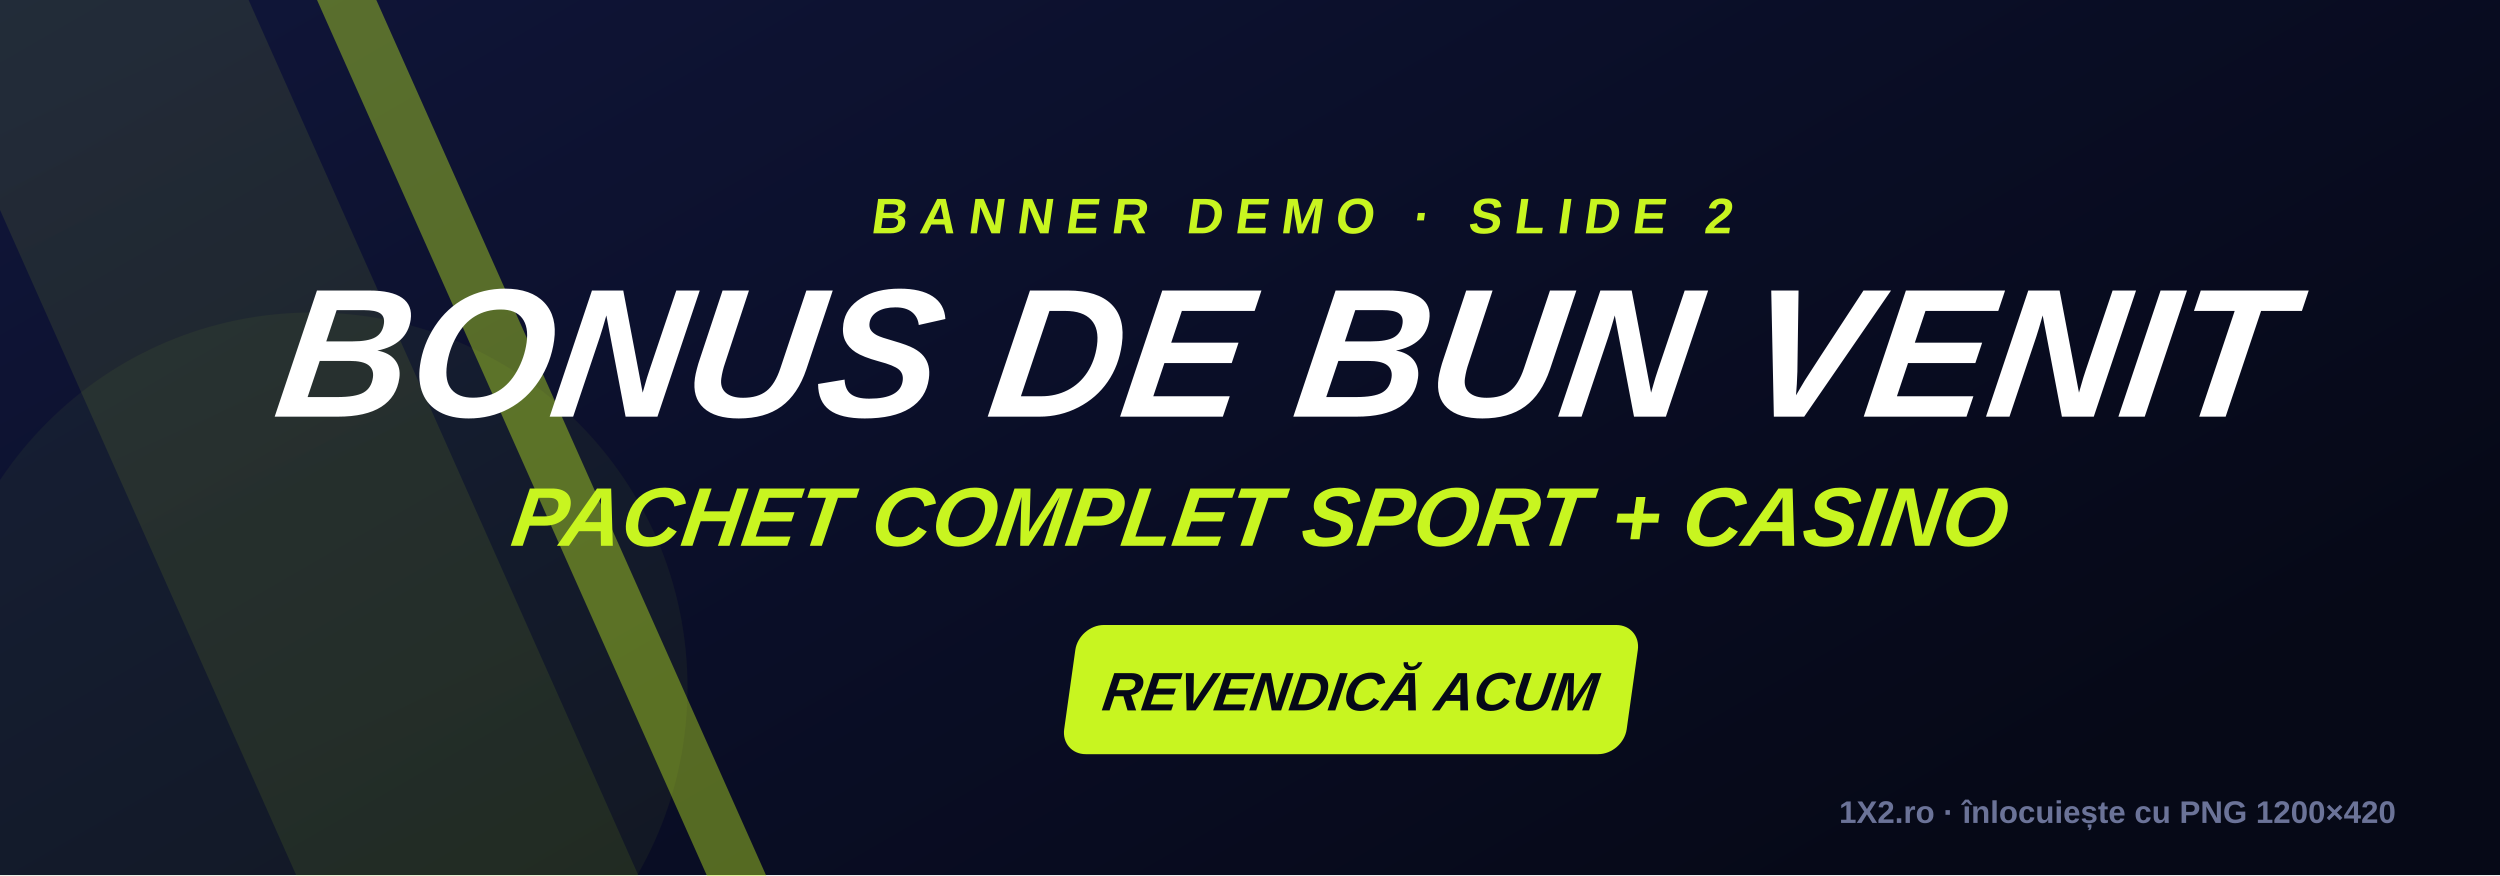
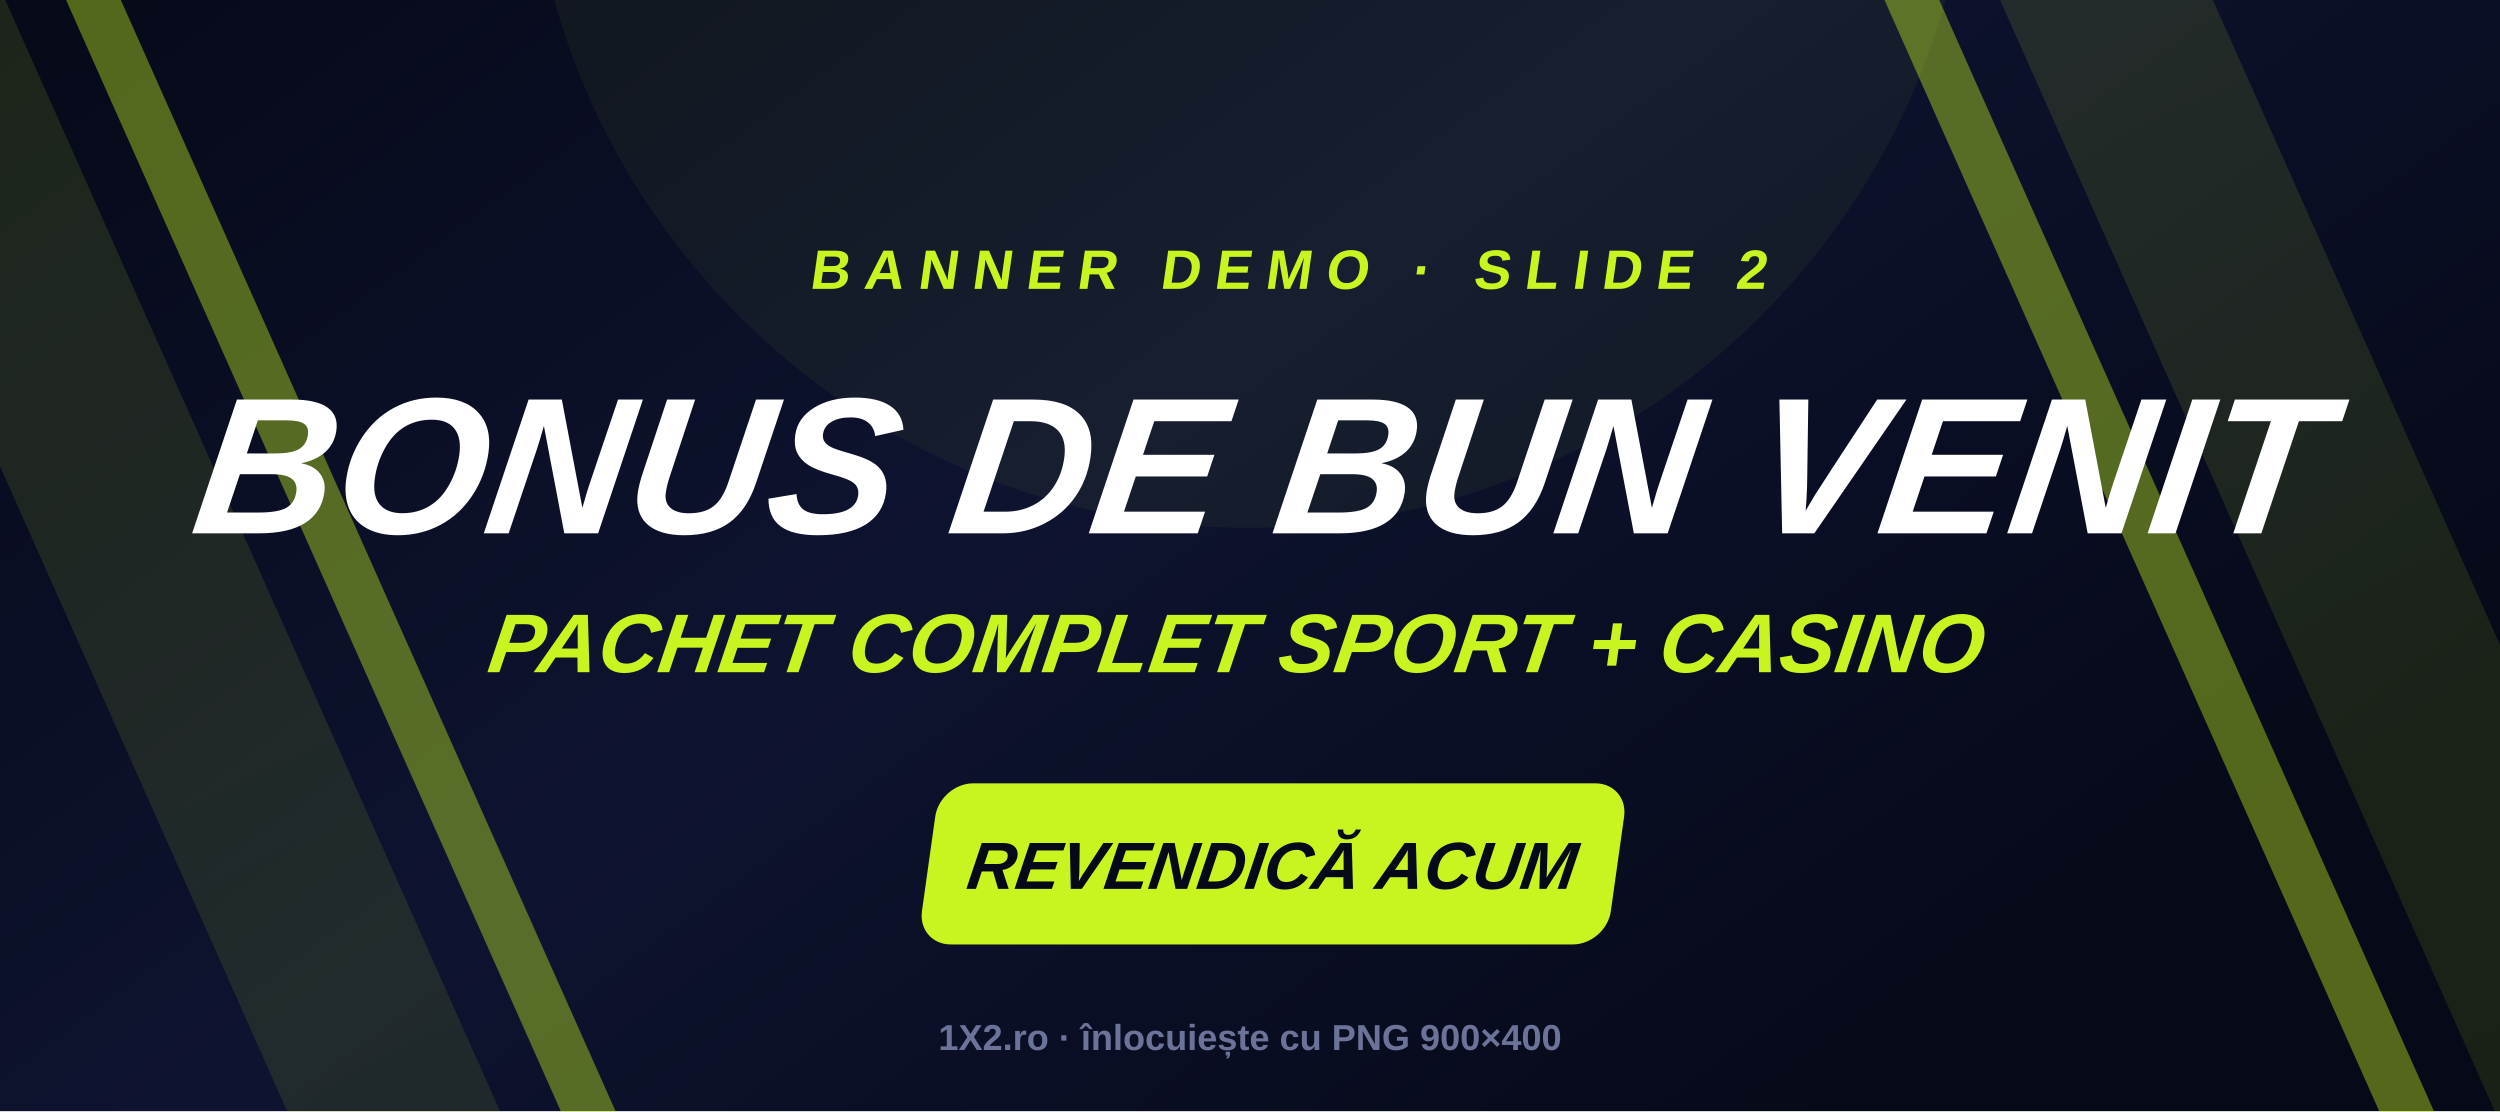
- <svg xmlns="http://www.w3.org/2000/svg" width="1200" height="420" viewBox="0 0 1200 420">
+ <svg xmlns="http://www.w3.org/2000/svg" width="900" height="400" viewBox="0 0 900 400">
  <defs>
    <linearGradient id="bg2" x1="0" y1="0" x2="1" y2="0.6">
-       <stop offset="0" stop-color="#10163A" />
-       <stop offset="0.55" stop-color="#0A0E27" />
+       <stop offset="0" stop-color="#060917" />
+       <stop offset="0.5" stop-color="#0E1330" />
      <stop offset="1" stop-color="#060917" />
    </linearGradient>
    <linearGradient id="lime2" x1="0" y1="0" x2="0" y2="1">
      <stop offset="0" stop-color="#DCFF3D" />
      <stop offset="1" stop-color="#9CC70A" />
    </linearGradient>
  </defs>
-   <rect width="1200" height="420" fill="url(#bg2)" />
-   <g transform="rotate(-24 180 210)">
-     <rect x="60" y="-260" width="150" height="940" fill="url(#lime2)" opacity="0.10" />
-     <rect x="240" y="-260" width="26" height="940" fill="#C8F520" opacity="0.4" />
+   <rect width="900" height="400" fill="url(#bg2)" />
+   <g transform="rotate(-24 80 200)">
+     <rect x="20" y="-240" width="70" height="880" fill="url(#lime2)" opacity="0.12" />
+     <rect x="110" y="-240" width="18" height="880" fill="#C8F520" opacity="0.4" />
  </g>
-   <circle cx="150" cy="330" r="180" fill="#C8F520" opacity="0.05" />
-   <g font-family="Arial, Helvetica, sans-serif" transform="skewX(-8)" text-anchor="middle">
-     <text x="640" y="112" font-size="24" font-weight="700" letter-spacing="6" fill="#C8F520">BANNER DEMO · SLIDE 2</text>
-     <text x="640" y="200" font-size="88" font-weight="900" font-style="italic" fill="#FFFFFF">BONUS DE BUN VENIT</text>
-     <text x="640" y="262" font-size="40" font-weight="800" font-style="italic" fill="#C8F520">PACHET COMPLET SPORT + CASINO</text>
+   <g transform="rotate(-24 820 200)">
+     <rect x="810" y="-240" width="70" height="880" fill="url(#lime2)" opacity="0.12" />
+     <rect x="772" y="-240" width="18" height="880" fill="#C8F520" opacity="0.4" />
  </g>
-   <g transform="skewX(-8) translate(560 300)">
-     <rect x="0" y="0" width="270" height="62" rx="12" fill="#C8F520" />
-     <text x="135" y="41" font-family="Arial, Helvetica, sans-serif" font-size="26" font-weight="900" font-style="italic" fill="#060917" text-anchor="middle">REVENDICĂ ACUM</text>
+   <circle cx="450" cy="-70" r="260" fill="#C8F520" opacity="0.05" />
+   <g font-family="Arial, Helvetica, sans-serif" text-anchor="middle" transform="skewX(-8)">
+     <text x="478" y="104" font-size="20" font-weight="700" letter-spacing="5" fill="#C8F520">BANNER DEMO · SLIDE 2</text>
+     <text x="478" y="192" font-size="70" font-weight="900" font-style="italic" fill="#FFFFFF">BONUS DE BUN VENIT</text>
+     <text x="478" y="242" font-size="30" font-weight="800" font-style="italic" fill="#C8F520">PACHET COMPLET SPORT + CASINO</text>
  </g>
-   <text x="1150" y="395" font-family="Arial, Helvetica, sans-serif" font-size="15" font-weight="700" fill="#6B7398" text-anchor="end">1X2.ro · înlocuiește cu PNG 1200×420</text>
+   <g transform="skewX(-8) translate(378 282)">
+     <rect x="0" y="0" width="248" height="58" rx="12" fill="#C8F520" />
+     <text x="124" y="38" font-family="Arial, Helvetica, sans-serif" font-size="24" font-weight="900" font-style="italic" fill="#060917" text-anchor="middle">REVENDICĂ ACUM</text>
+   </g>
+   <text x="450" y="378" font-family="Arial, Helvetica, sans-serif" font-size="13" font-weight="700" fill="#6B7398" text-anchor="middle">1X2.ro · înlocuiește cu PNG 900×400</text>
</svg>
